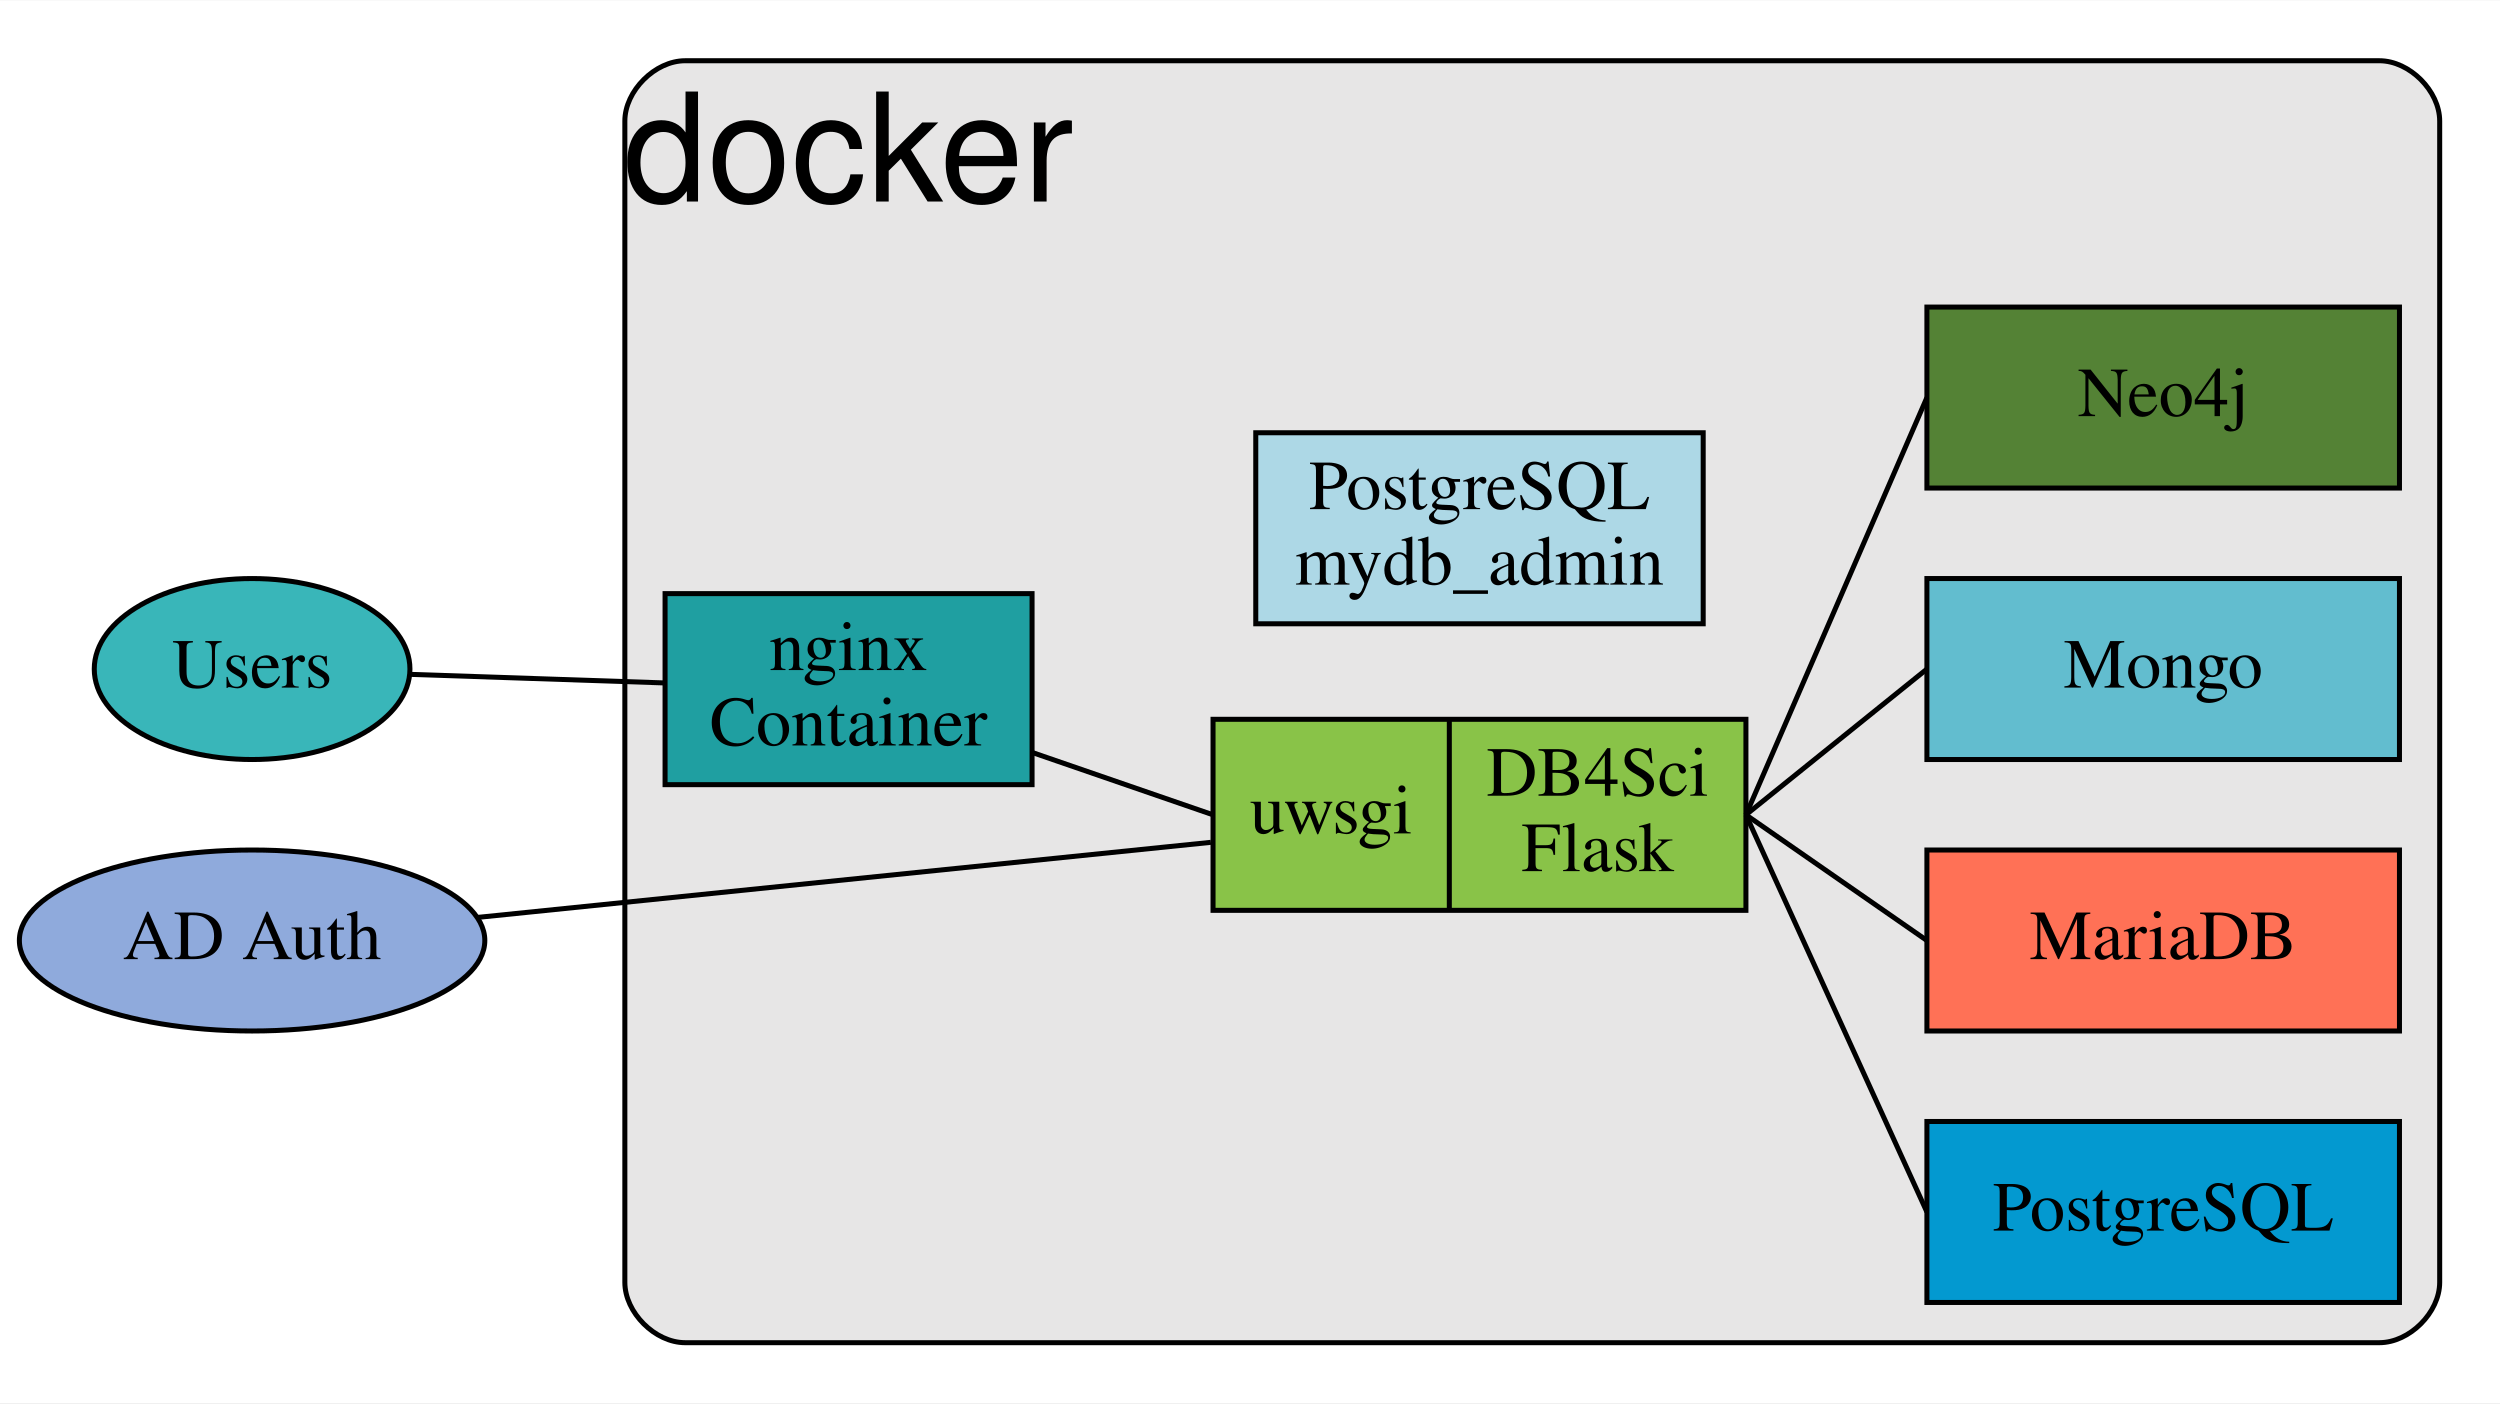
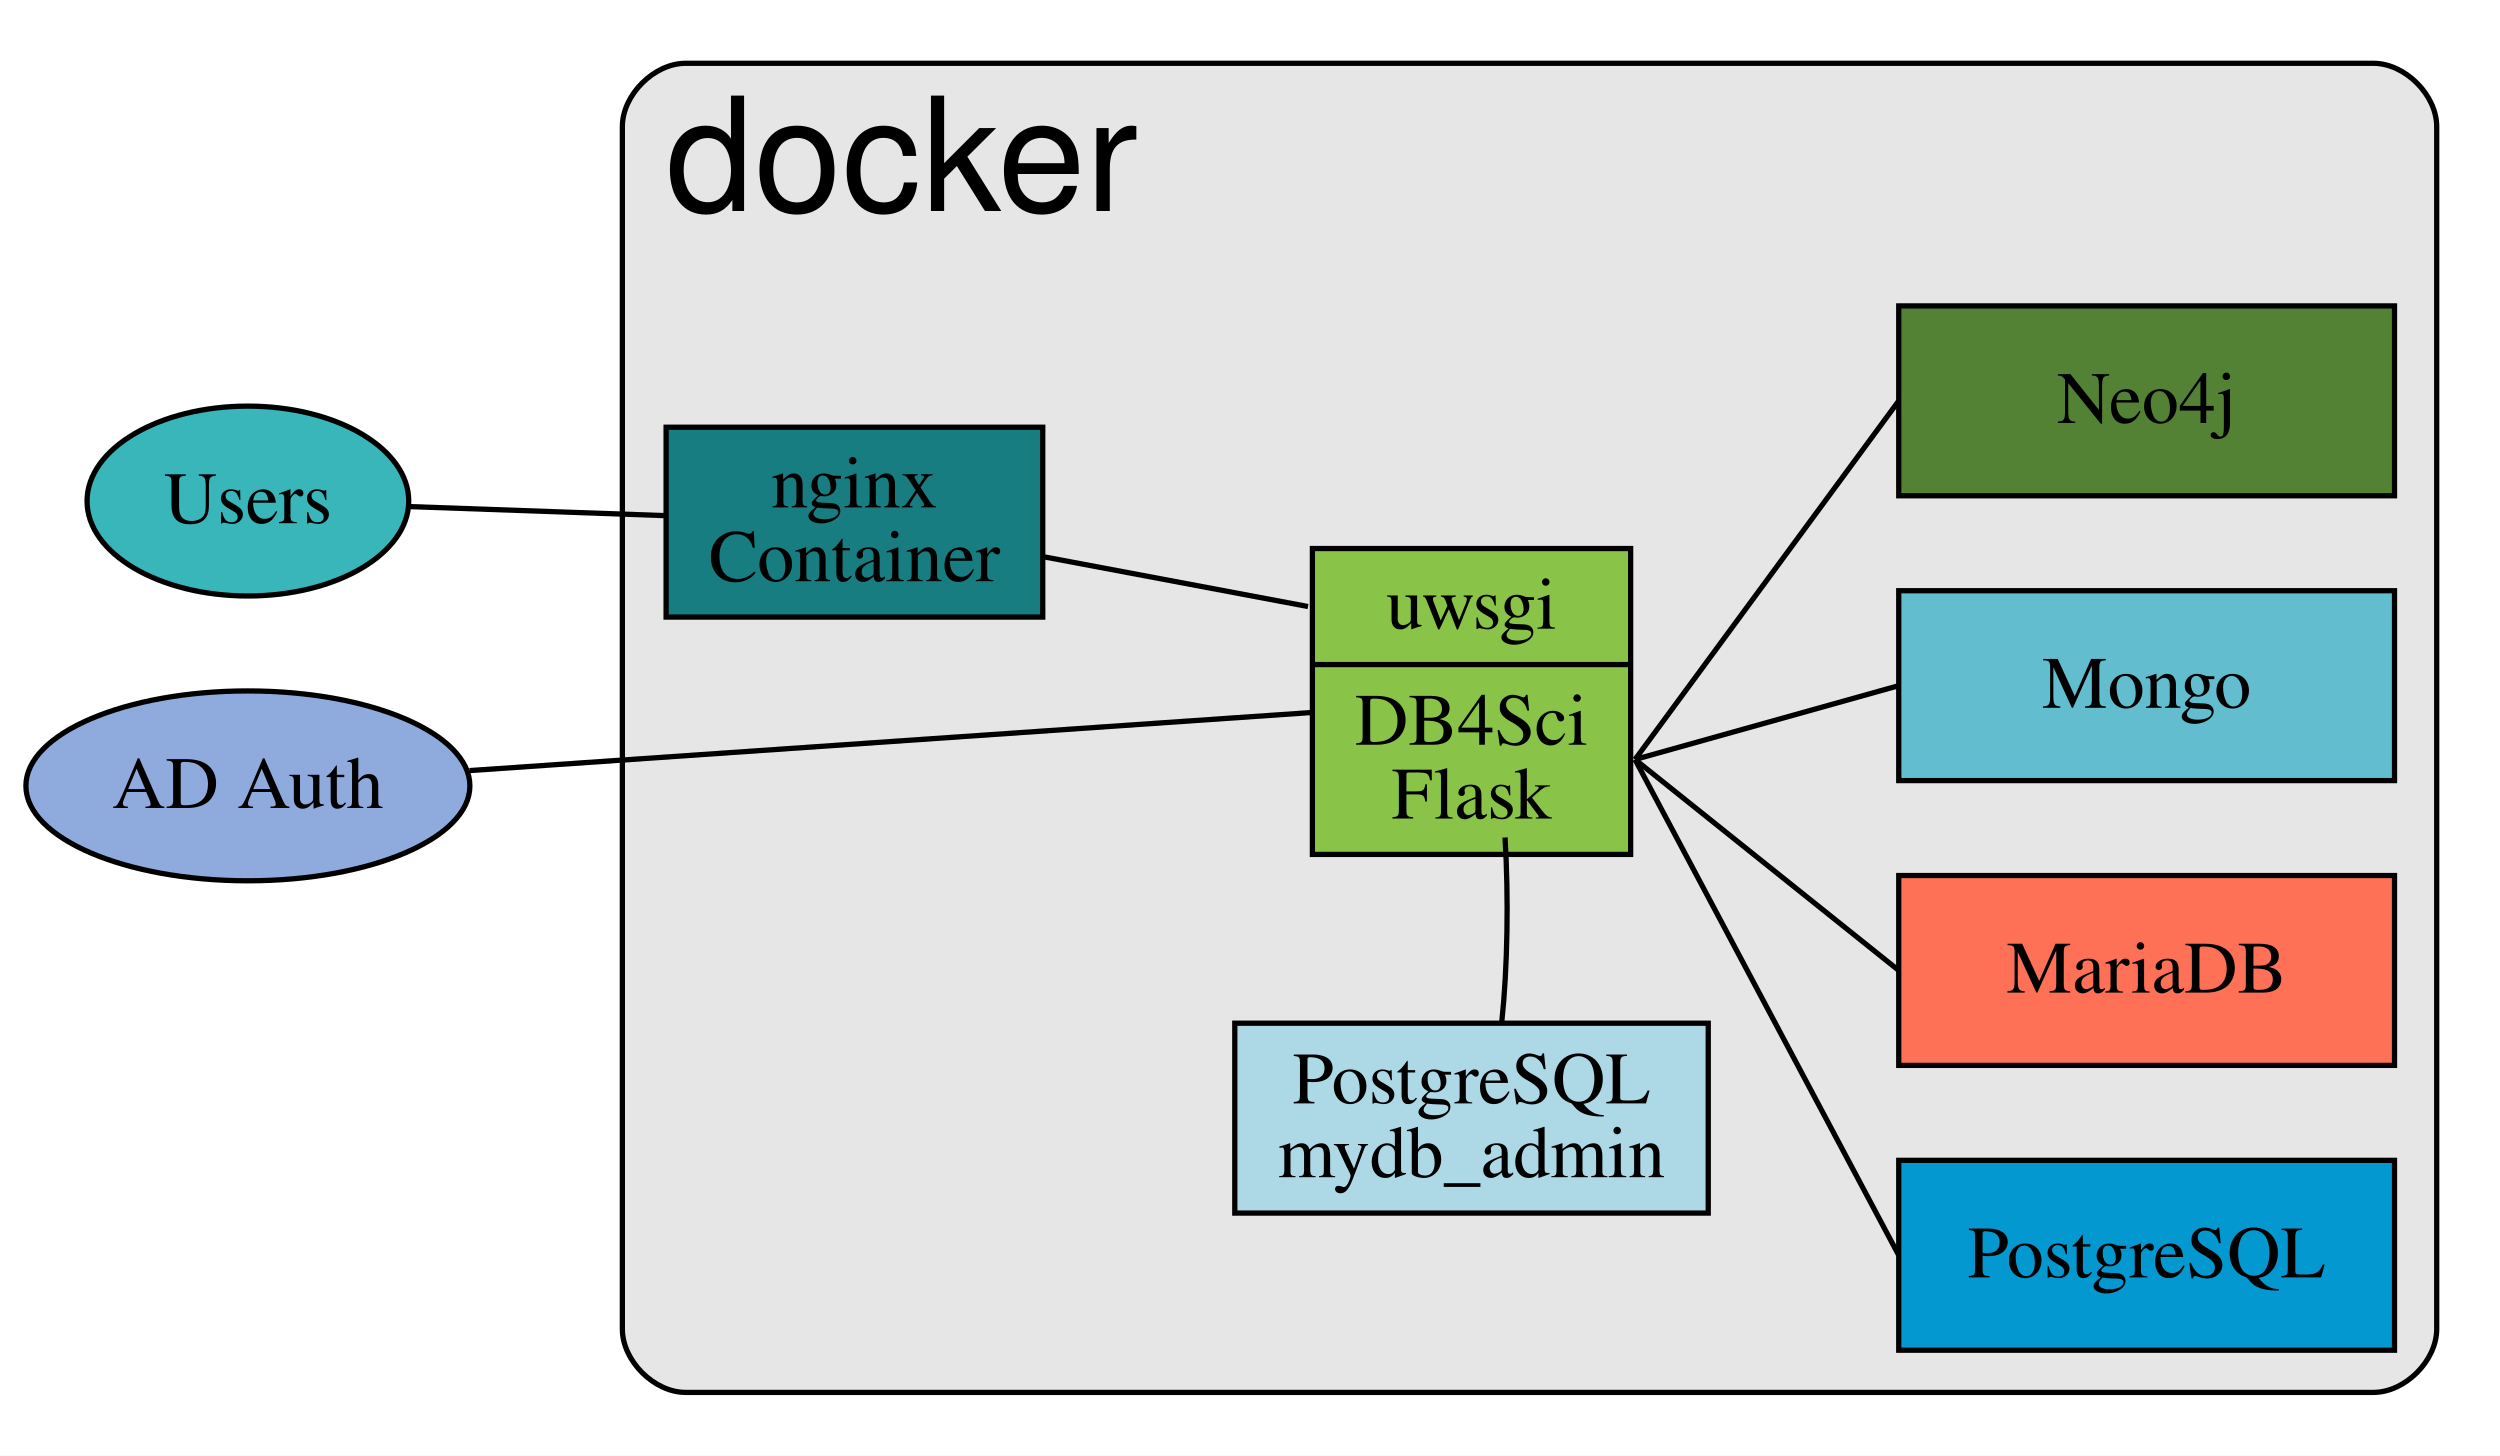
- <svg xmlns="http://www.w3.org/2000/svg" width="497pt" height="279pt" viewBox="0.00 0.00 497.29 279.00">
-   <g id="graph0" class="graph" transform="scale(1 1) rotate(0) translate(4 275)">
-     <polygon fill="#ffffff" stroke="transparent" points="-4,4 -4,-275 493.292,-275 493.292,4 -4,4" />
+ <svg xmlns="http://www.w3.org/2000/svg" width="474pt" height="276pt" viewBox="0.00 0.00 474.00 276.00">
+   <g id="graph0" class="graph" transform="scale(1 1) rotate(0) translate(4 272)">
+     <polygon fill="white" stroke="none" points="-4,4 -4,-272 470,-272 470,4 -4,4" />
    <g id="clust2" class="cluster">
-       <path fill="#e7e6e6" stroke="#000000" d="M132.292,-8C132.292,-8 469.292,-8 469.292,-8 475.292,-8 481.292,-14 481.292,-20 481.292,-20 481.292,-251 481.292,-251 481.292,-257 475.292,-263 469.292,-263 469.292,-263 132.292,-263 132.292,-263 126.292,-263 120.292,-257 120.292,-251 120.292,-251 120.292,-20 120.292,-20 120.292,-14 126.292,-8 132.292,-8" />
-       <text text-anchor="middle" x="164.792" y="-235" font-family="Helvetica,sans-Serif" font-size="30.00" fill="#000000">docker</text>
+       <path fill="#e7e6e6" stroke="black" d="M126,-8C126,-8 446,-8 446,-8 452,-8 458,-14 458,-20 458,-20 458,-248 458,-248 458,-254 452,-260 446,-260 446,-260 126,-260 126,-260 120,-260 114,-254 114,-248 114,-248 114,-20 114,-20 114,-14 120,-8 126,-8" />
+       <text text-anchor="middle" x="167.022" y="-232" font-family="Helvetica,sans-Serif" font-size="30.00">docker</text>
    </g>
    <g id="node1" class="node">
-       <ellipse fill="#39b6b9" stroke="#000000" cx="46.146" cy="-142" rx="31.396" ry="18" />
-       <text text-anchor="middle" x="46.146" y="-138.3" font-family="Times,serif" font-size="14.00" fill="#000000">Users</text>
+       <ellipse fill="#39b6b9" stroke="black" cx="43" cy="-177" rx="30.495" ry="18" />
+       <text text-anchor="middle" x="43" y="-172.8" font-family="Times,serif" font-size="14.00">Users</text>
    </g>
    <g id="node9" class="node">
-       <polygon fill="#1f9fa1" stroke="#000000" points="201.292,-157 128.292,-157 128.292,-119 201.292,-119 201.292,-157" />
-       <text text-anchor="middle" x="164.792" y="-141.8" font-family="Times,serif" font-size="14.00" fill="#000000">nginx</text>
-       <text text-anchor="middle" x="164.792" y="-126.8" font-family="Times,serif" font-size="14.00" fill="#000000">Container</text>
+       <polygon fill="#187d80" stroke="black" points="193.707,-191 122.293,-191 122.293,-155 193.707,-155 193.707,-191" />
+       <text text-anchor="middle" x="158" y="-175.8" font-family="Times,serif" font-size="14.00">nginx</text>
+       <text text-anchor="middle" x="158" y="-161.8" font-family="Times,serif" font-size="14.00">Container</text>
    </g>
    <g id="edge7" class="edge">
-       <path fill="none" stroke="#000000" d="M77.319,-140.949C92.835,-140.426 111.697,-139.79 127.927,-139.243" />
+       <path fill="none" stroke="black" d="M73.394,-175.959C88.304,-175.432 106.514,-174.787 122.128,-174.234" />
    </g>
    <g id="node2" class="node">
-       <ellipse fill="#8faadc" stroke="#000000" cx="46.146" cy="-88" rx="46.292" ry="18" />
-       <text text-anchor="middle" x="46.146" y="-84.3" font-family="Times,serif" font-size="14.00" fill="#000000">AD Auth</text>
+       <ellipse fill="#8faadc" stroke="black" cx="43" cy="-123" rx="42.089" ry="18" />
+       <text text-anchor="middle" x="43" y="-118.8" font-family="Times,serif" font-size="14.00">AD Auth</text>
    </g>
    <g id="node3" class="node">
-       <polygon fill="#89c348" stroke="#000000" points="237.292,-94 237.292,-132 343.292,-132 343.292,-94 237.292,-94" />
-       <text text-anchor="middle" x="260.792" y="-109.3" font-family="Times,serif" font-size="14.00" fill="#000000">uwsgi</text>
-       <polyline fill="none" stroke="#000000" points="284.292,-94 284.292,-132 " />
-       <text text-anchor="middle" x="313.792" y="-116.8" font-family="Times,serif" font-size="14.00" fill="#000000">DB4Sci</text>
-       <text text-anchor="middle" x="313.792" y="-101.8" font-family="Times,serif" font-size="14.00" fill="#000000">Flask</text>
+       <polygon fill="#89c348" stroke="black" points="244.831,-110 244.831,-168 305.169,-168 305.169,-110 244.831,-110" />
+       <text text-anchor="middle" x="275" y="-152.8" font-family="Times,serif" font-size="14.00">uwsgi</text>
+       <polyline fill="none" stroke="black" points="244.831,-146 305.169,-146 " />
+       <text text-anchor="middle" x="275" y="-130.8" font-family="Times,serif" font-size="14.00">DB4Sci</text>
+       <text text-anchor="middle" x="275" y="-116.8" font-family="Times,serif" font-size="14.00">Flask</text>
    </g>
    <g id="edge8" class="edge">
-       <path fill="none" stroke="#000000" d="M90.926,-92.585C132.087,-96.8 193.164,-103.054 236.859,-107.529" />
+       <path fill="none" stroke="black" d="M85.013,-125.897C131.108,-129.076 203.951,-134.1 244.749,-136.914" />
+     </g>
+     <g id="node5" class="node">
+       <polygon fill="#0399d0" stroke="black" points="450,-52 356,-52 356,-16 450,-16 450,-52" />
+       <text text-anchor="middle" x="403" y="-29.8" font-family="Times,serif" font-size="14.00">PostgreSQL</text>
+     </g>
+     <g id="edge6" class="edge">
+       <path fill="none" stroke="black" d="M306,-128C306,-128 356,-34 356,-34" />
+     </g>
+     <g id="node6" class="node">
+       <polygon fill="#ff7156" stroke="black" points="450,-106 356,-106 356,-70 450,-70 450,-106" />
+       <text text-anchor="middle" x="403" y="-83.8" font-family="Times,serif" font-size="14.00">MariaDB</text>
+     </g>
+     <g id="edge5" class="edge">
+       <path fill="none" stroke="black" d="M306,-128C306,-128 356,-88 356,-88" />
+     </g>
+     <g id="node7" class="node">
+       <polygon fill="#62bdcf" stroke="black" points="450,-160 356,-160 356,-124 450,-124 450,-160" />
+       <text text-anchor="middle" x="403" y="-137.8" font-family="Times,serif" font-size="14.00">Mongo</text>
+     </g>
+     <g id="edge4" class="edge">
+       <path fill="none" stroke="black" d="M306,-128C306,-128 356,-142 356,-142" />
+     </g>
+     <g id="node8" class="node">
+       <polygon fill="#548235" stroke="black" points="450,-214 356,-214 356,-178 450,-178 450,-214" />
+       <text text-anchor="middle" x="403" y="-191.8" font-family="Times,serif" font-size="14.00">Neo4j</text>
+     </g>
+     <g id="edge3" class="edge">
+       <path fill="none" stroke="black" d="M306,-128C306,-128 356,-196 356,-196" />
    </g>
    <g id="node4" class="node">
-       <polygon fill="#add8e6" stroke="#000000" points="334.792,-189 245.792,-189 245.792,-151 334.792,-151 334.792,-189" />
-       <text text-anchor="middle" x="290.292" y="-173.8" font-family="Times,serif" font-size="14.00" fill="#000000">PostgreSQL</text>
-       <text text-anchor="middle" x="290.292" y="-158.8" font-family="Times,serif" font-size="14.00" fill="#000000">mydb_admin</text>
+       <polygon fill="lightblue" stroke="black" points="319.883,-78 230.117,-78 230.117,-42 319.883,-42 319.883,-78" />
+       <text text-anchor="middle" x="275" y="-62.8" font-family="Times,serif" font-size="14.00">PostgreSQL</text>
+       <text text-anchor="middle" x="275" y="-48.8" font-family="Times,serif" font-size="14.00">mydb_admin</text>
    </g>
-     <g id="node5" class="node">
-       <polygon fill="#0399d0" stroke="#000000" points="473.292,-52 379.292,-52 379.292,-16 473.292,-16 473.292,-52" />
-       <text text-anchor="middle" x="426.292" y="-30.3" font-family="Times,serif" font-size="14.00" fill="#000000">PostgreSQL</text>
-     </g>
-     <g id="edge6" class="edge">
-       <path fill="none" stroke="#000000" d="M343.292,-113C343.292,-113 379.292,-34 379.292,-34" />
-     </g>
-     <g id="node6" class="node">
-       <polygon fill="#ff7156" stroke="#000000" points="473.292,-106 379.292,-106 379.292,-70 473.292,-70 473.292,-106" />
-       <text text-anchor="middle" x="426.292" y="-84.3" font-family="Times,serif" font-size="14.00" fill="#000000">MariaDB</text>
-     </g>
-     <g id="edge5" class="edge">
-       <path fill="none" stroke="#000000" d="M343.292,-113C343.292,-113 379.292,-88 379.292,-88" />
-     </g>
-     <g id="node7" class="node">
-       <polygon fill="#62bdcf" stroke="#000000" points="473.292,-160 379.292,-160 379.292,-124 473.292,-124 473.292,-160" />
-       <text text-anchor="middle" x="426.292" y="-138.3" font-family="Times,serif" font-size="14.00" fill="#000000">Mongo</text>
-     </g>
-     <g id="edge4" class="edge">
-       <path fill="none" stroke="#000000" d="M343.292,-113C343.292,-113 379.292,-142 379.292,-142" />
-     </g>
-     <g id="node8" class="node">
-       <polygon fill="#548235" stroke="#000000" points="473.292,-214 379.292,-214 379.292,-178 473.292,-178 473.292,-214" />
-       <text text-anchor="middle" x="426.292" y="-192.3" font-family="Times,serif" font-size="14.00" fill="#000000">Neo4j</text>
-     </g>
-     <g id="edge3" class="edge">
-       <path fill="none" stroke="#000000" d="M343.292,-113C343.292,-113 379.292,-196 379.292,-196" />
+     <g id="edge2" class="edge">
+       <path fill="none" stroke="black" d="M281.354,-113.213C282.042,-101.782 281.834,-88.496 280.731,-78.188" />
    </g>
    <g id="edge1" class="edge">
-       <path fill="none" stroke="#000000" d="M201.467,-125.353C219.449,-119.153 237.292,-113 237.292,-113" />
+       <path fill="none" stroke="black" d="M194.063,-166.4C217.478,-161.992 244,-157 244,-157" />
    </g>
  </g>
</svg>
